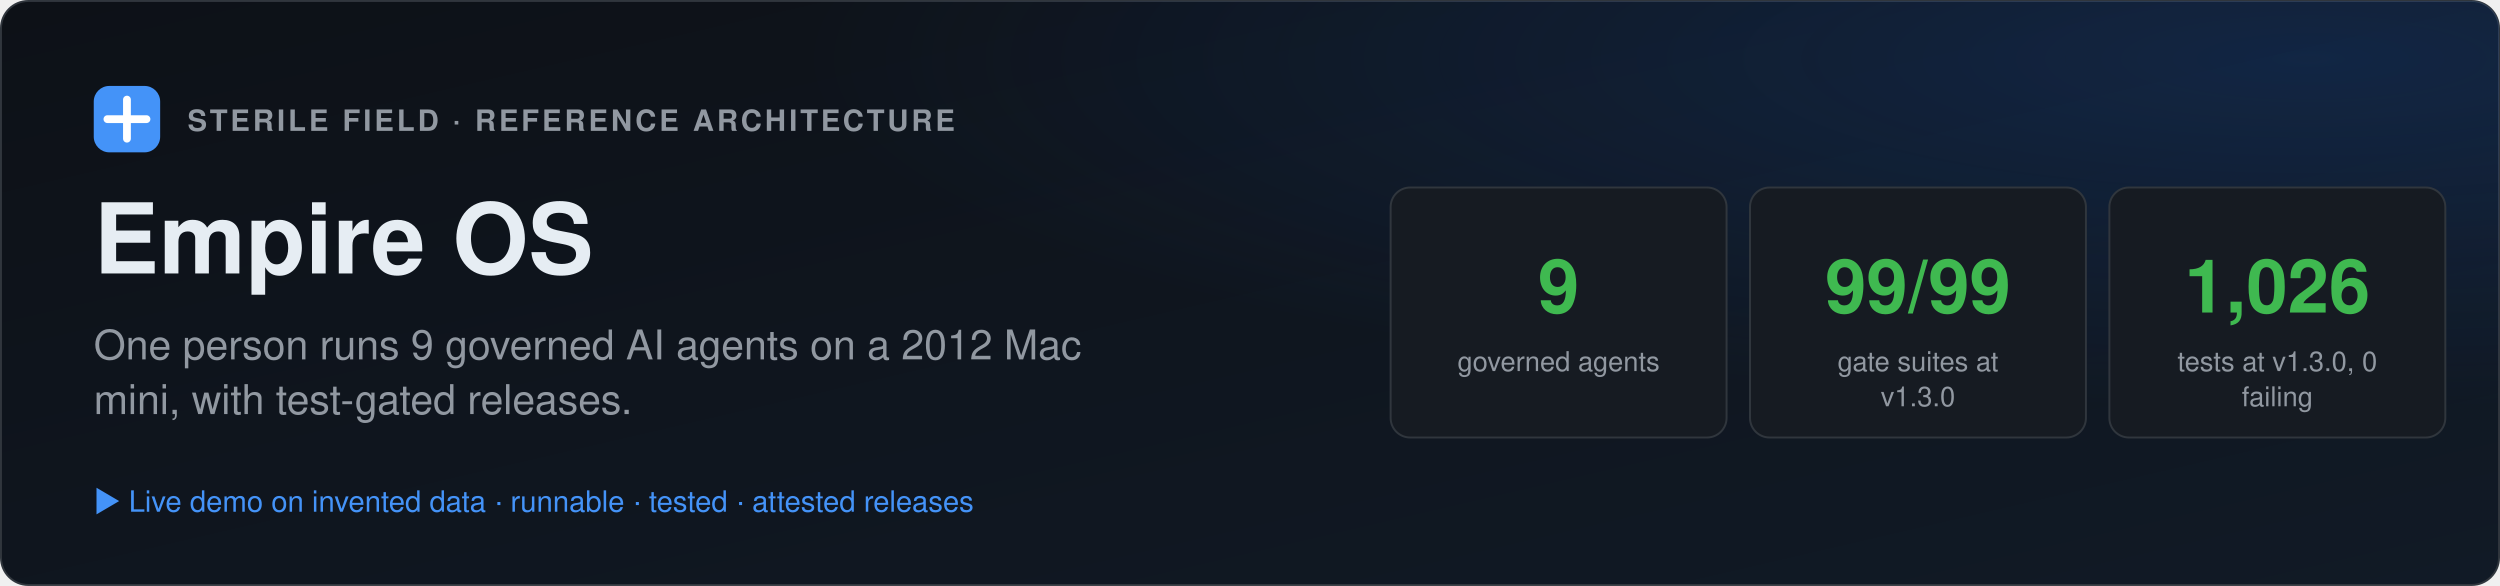
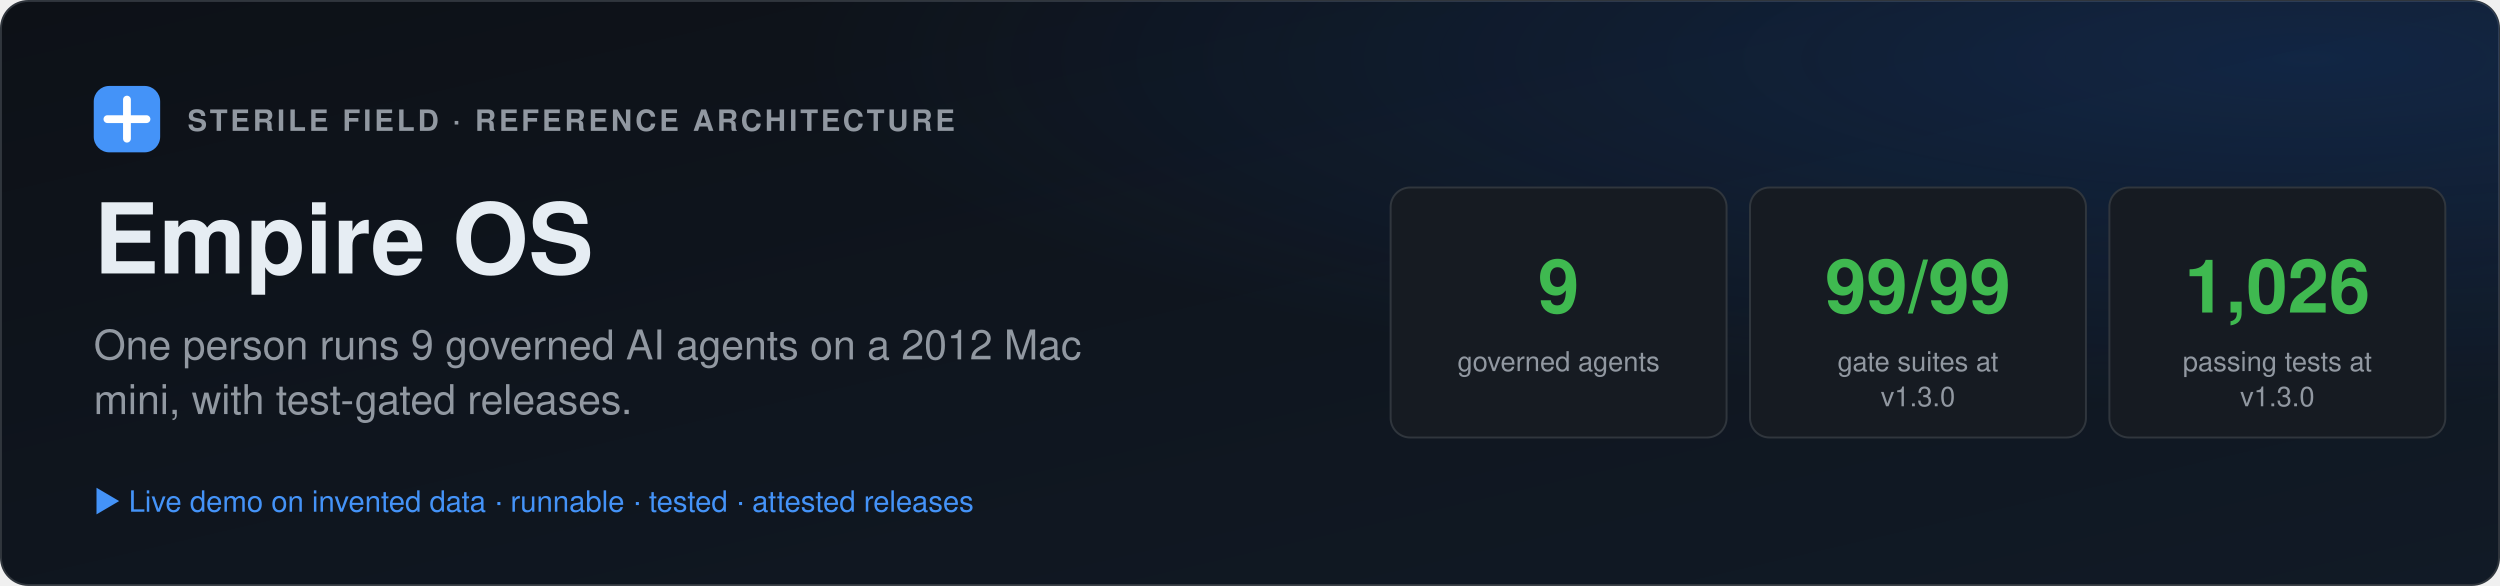
<svg xmlns="http://www.w3.org/2000/svg" width="1280" height="300" viewBox="0 0 1280 300" role="img" aria-label="Empire OS: One person runs 9 governed AI agents on a 2012 Mac mini, with test-gated releases.">
  <defs>
    <linearGradient id="g" x1="0" y1="0" x2="1" y2="1">
      <stop offset="0" stop-color="#0d1117" />
      <stop offset="1" stop-color="#111a26" />
    </linearGradient>
    <radialGradient id="r" cx="0.92" cy="0.1" r="0.6">
      <stop offset="0" stop-color="#1f6feb" stop-opacity="0.18" />
      <stop offset="1" stop-color="#1f6feb" stop-opacity="0" />
    </radialGradient>
  </defs>
  <rect x="0.5" y="0.5" width="1279" height="299" rx="14" fill="url(#g)" stroke="#30363d" />
  <rect x="0.5" y="0.5" width="1279" height="299" rx="14" fill="url(#r)" />
  <rect x="48" y="44" width="34" height="34" rx="8" fill="#4493f8" />
  <path d="M65 51v20M55 61h20" stroke="#fff" stroke-width="4" stroke-linecap="round" />
  <text x="96" y="67" font-family="-apple-system,BlinkMacSystemFont,'Segoe UI',Helvetica,Arial,sans-serif" font-size="15" font-weight="600" letter-spacing="1.5" fill="#9198a1">STERILE FIELD · REFERENCE ARCHITECTURE</text>
  <text x="48" y="140" font-family="-apple-system,BlinkMacSystemFont,'Segoe UI',Helvetica,Arial,sans-serif" font-size="50" font-weight="800" fill="#e6edf3">Empire OS</text>
  <text x="48" y="184" font-family="-apple-system,BlinkMacSystemFont,'Segoe UI',Helvetica,Arial,sans-serif" font-size="21" fill="#9198a1">One person runs 9 governed AI agents on a 2012 Mac</text>
  <text x="48" y="212" font-family="-apple-system,BlinkMacSystemFont,'Segoe UI',Helvetica,Arial,sans-serif" font-size="21" fill="#9198a1">mini, with test-gated releases.</text>
  <text x="48" y="262" font-family="-apple-system,BlinkMacSystemFont,'Segoe UI',Helvetica,Arial,sans-serif" font-size="15" fill="#4493f8">▶ Live demo on invented data · runnable · tested · attested releases</text>
  <rect x="712" y="96" width="172" height="128" rx="10" fill="#161b22" stroke="#30363d" />
  <text x="798.0" y="160" text-anchor="middle" font-family="-apple-system,BlinkMacSystemFont,'Segoe UI',Helvetica,Arial,sans-serif" font-size="38" font-weight="800" fill="#3fb950">9</text>
  <text x="798.0" y="190" text-anchor="middle" font-family="-apple-system,BlinkMacSystemFont,'Segoe UI',Helvetica,Arial,sans-serif" font-size="14" fill="#9198a1">governed agents</text>
  <rect x="896" y="96" width="172" height="128" rx="10" fill="#161b22" stroke="#30363d" />
  <text x="982.0" y="160" text-anchor="middle" font-family="-apple-system,BlinkMacSystemFont,'Segoe UI',Helvetica,Arial,sans-serif" font-size="38" font-weight="800" fill="#3fb950">99/99</text>
  <text x="982.0" y="190" text-anchor="middle" font-family="-apple-system,BlinkMacSystemFont,'Segoe UI',Helvetica,Arial,sans-serif" font-size="14" fill="#9198a1">gate suites at</text>
  <text x="982.0" y="208" text-anchor="middle" font-family="-apple-system,BlinkMacSystemFont,'Segoe UI',Helvetica,Arial,sans-serif" font-size="14" fill="#9198a1">v1.3.0</text>
  <rect x="1080" y="96" width="172" height="128" rx="10" fill="#161b22" stroke="#30363d" />
  <text x="1166.0" y="160" text-anchor="middle" font-family="-apple-system,BlinkMacSystemFont,'Segoe UI',Helvetica,Arial,sans-serif" font-size="38" font-weight="800" fill="#3fb950">1,026</text>
-   <text x="1166.0" y="190" text-anchor="middle" font-family="-apple-system,BlinkMacSystemFont,'Segoe UI',Helvetica,Arial,sans-serif" font-size="14" fill="#9198a1">tests at v1.3.0, 0</text>
-   <text x="1166.0" y="208" text-anchor="middle" font-family="-apple-system,BlinkMacSystemFont,'Segoe UI',Helvetica,Arial,sans-serif" font-size="14" fill="#9198a1">failing</text>
+   <text x="1166.0" y="190" text-anchor="middle" font-family="-apple-system,BlinkMacSystemFont,'Segoe UI',Helvetica,Arial,sans-serif" font-size="14" fill="#9198a1">passing tests at</text>
+   <text x="1166.0" y="208" text-anchor="middle" font-family="-apple-system,BlinkMacSystemFont,'Segoe UI',Helvetica,Arial,sans-serif" font-size="14" fill="#9198a1">v1.3.0</text>
</svg>
